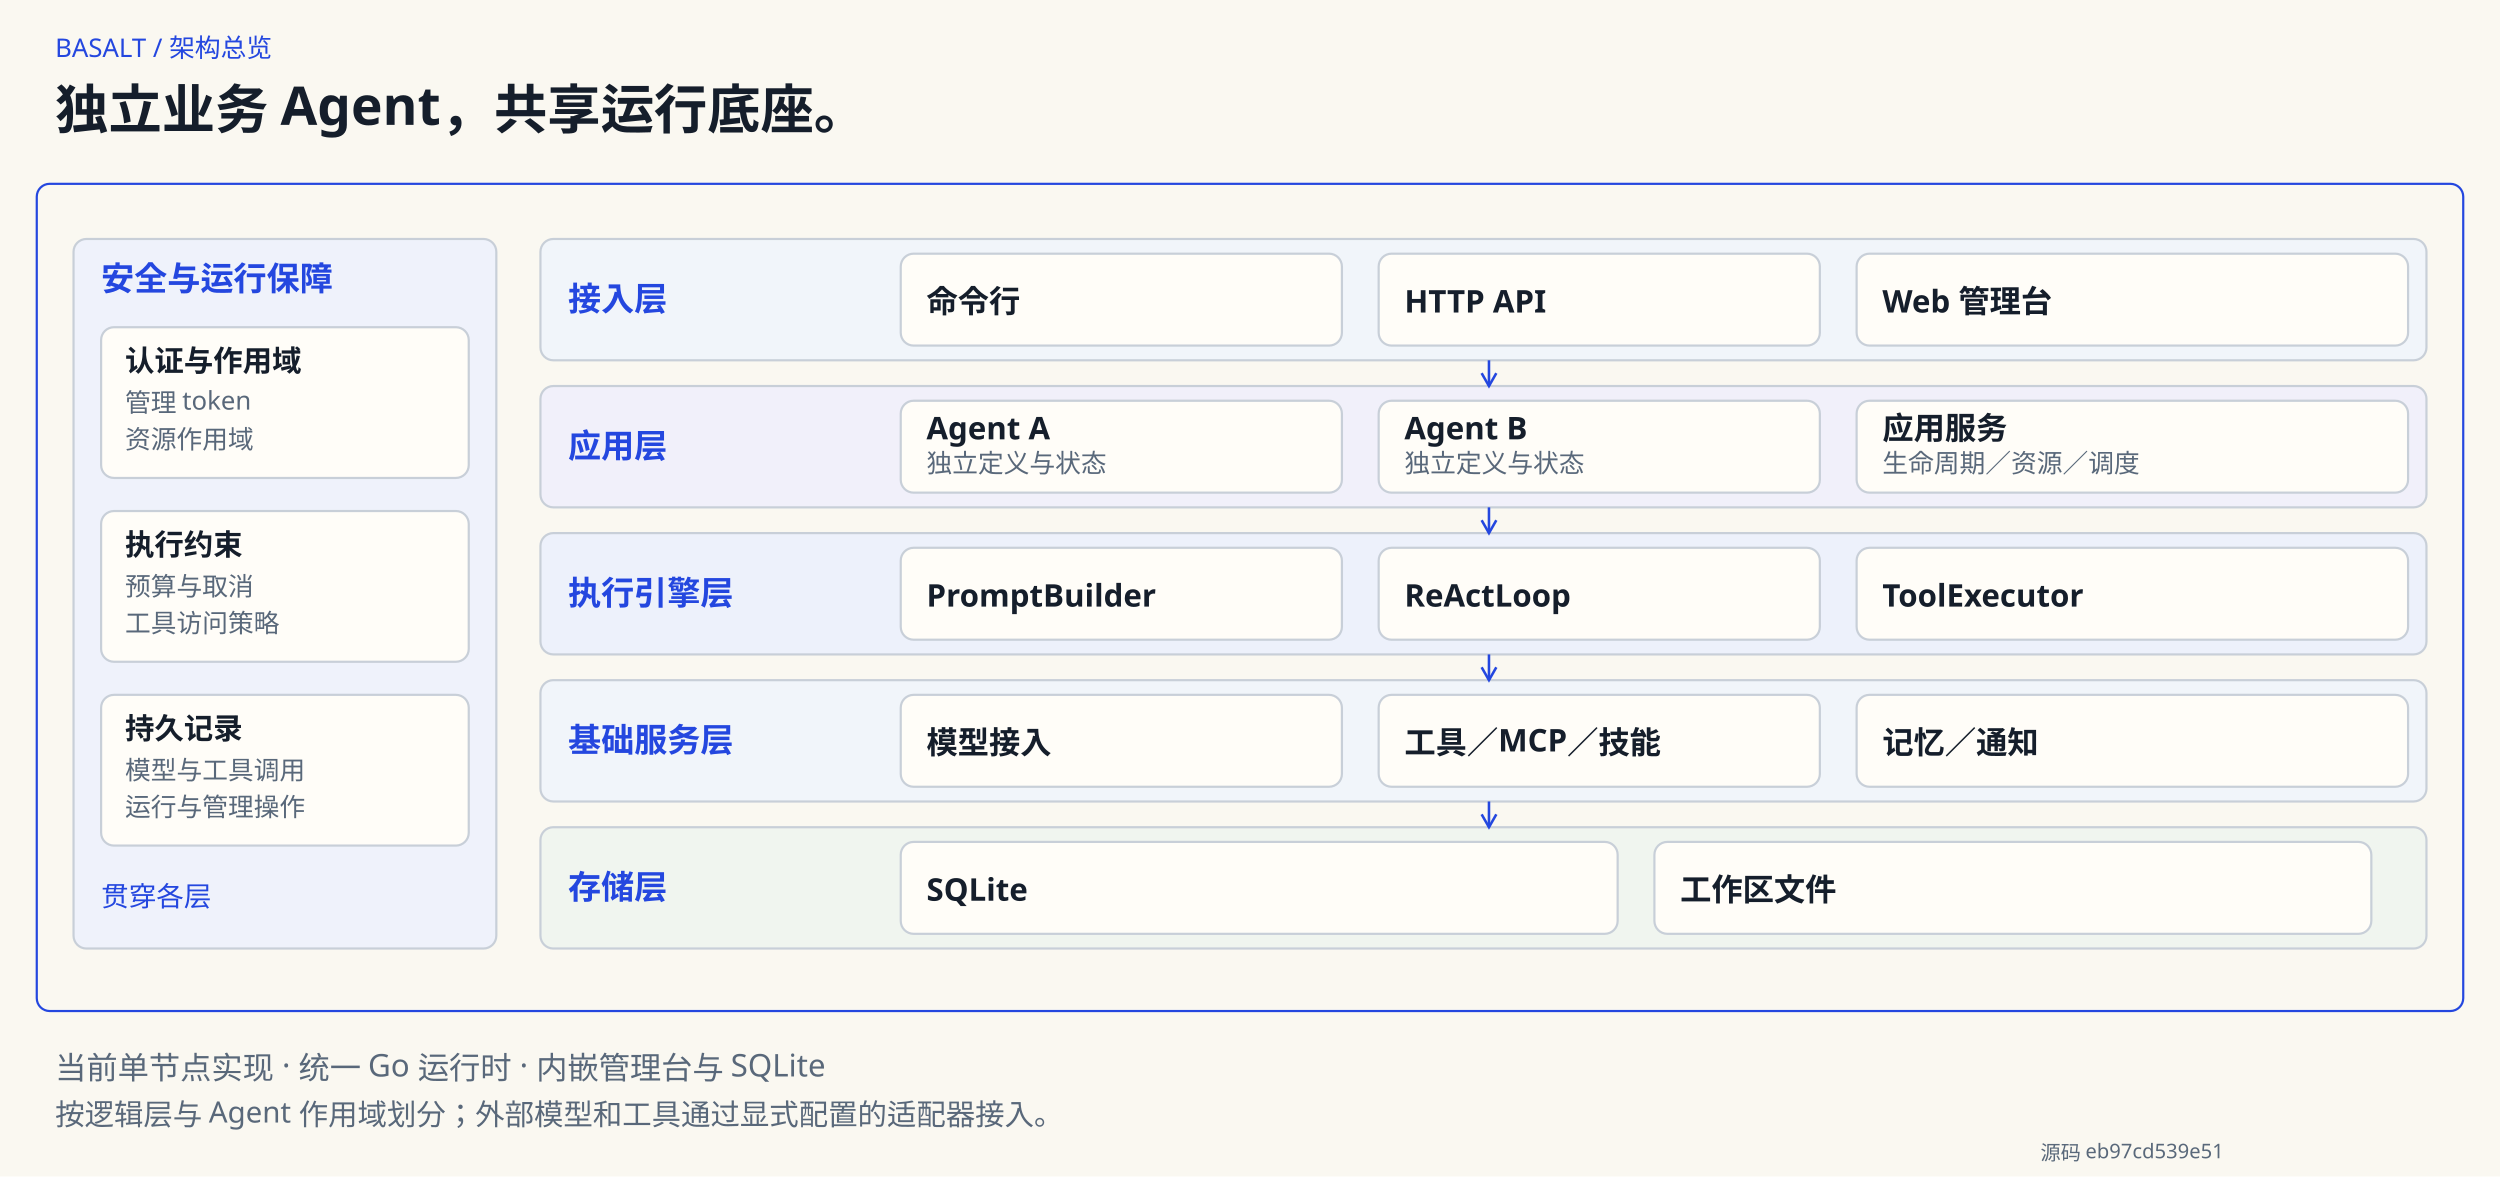
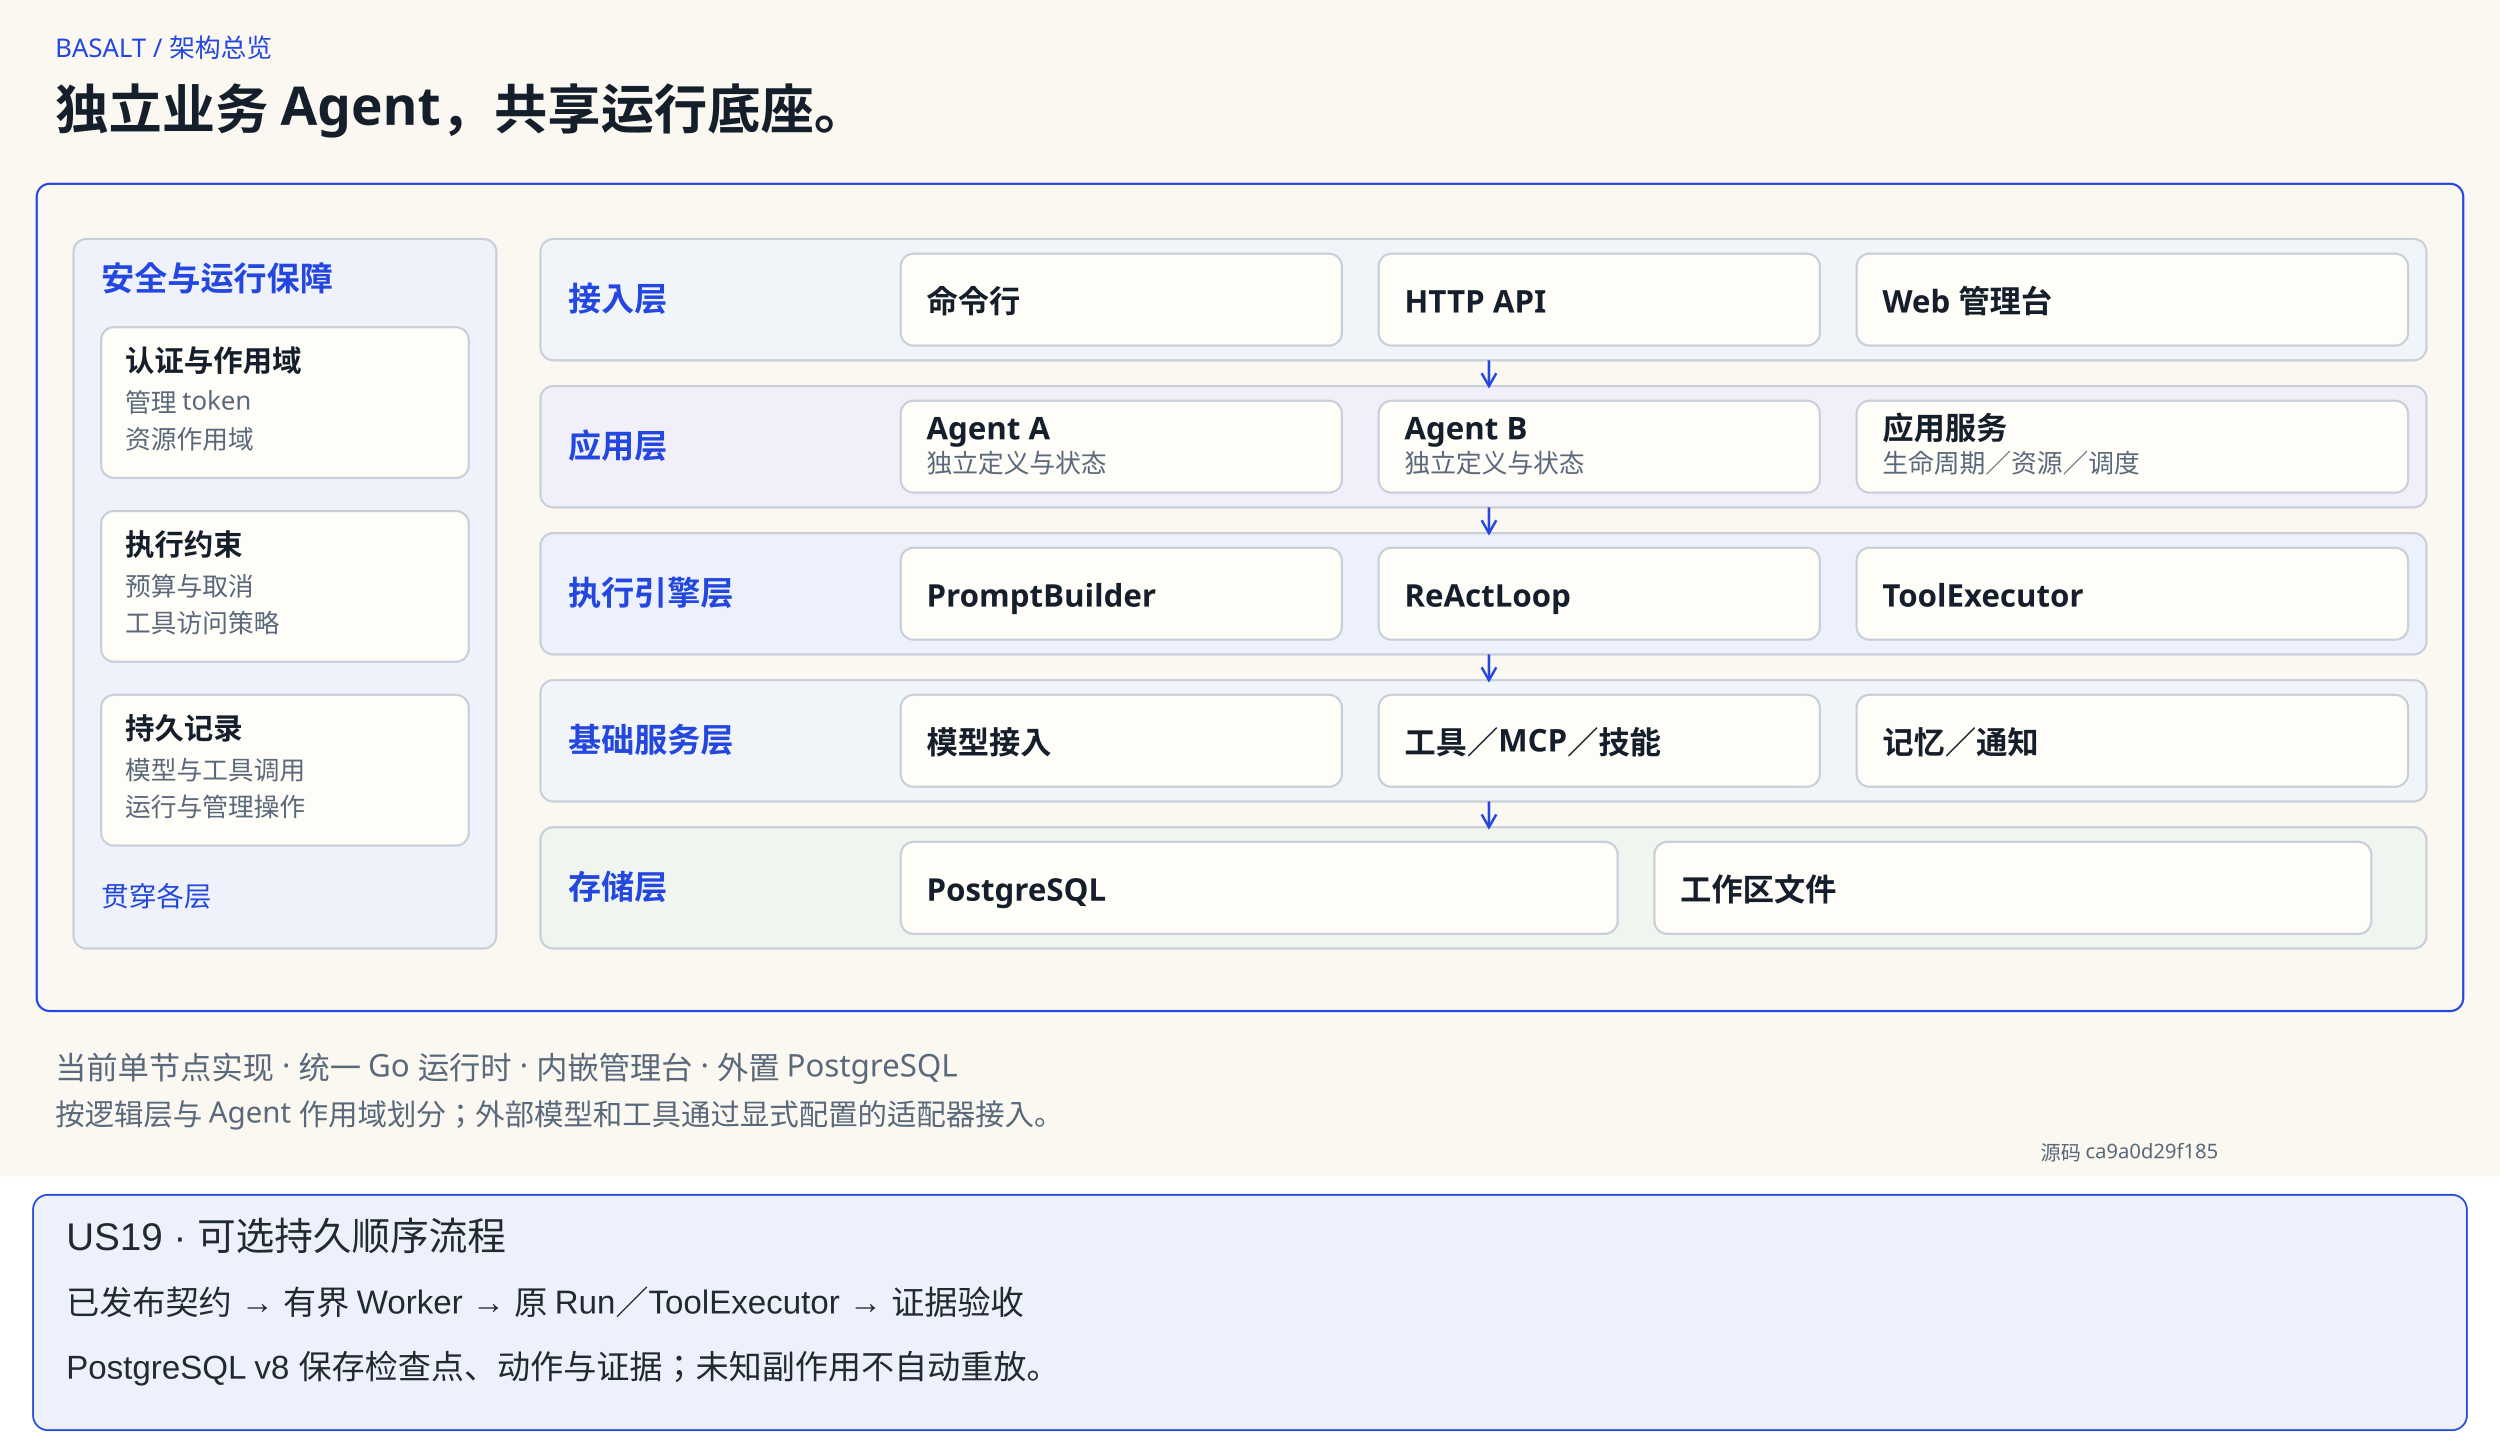
- <svg xmlns="http://www.w3.org/2000/svg" viewBox="0 0 1360 640" role="img" aria-labelledby="summary-title summary-desc" data-diagram-id="system-architecture" data-source-commit="eb97cd539e51e2b3db15afcfcc1dfa295eaebe77">
+ <svg xmlns="http://www.w3.org/2000/svg" viewBox="0 0 1360 790" role="img" aria-labelledby="summary-title summary-desc" data-diagram-id="system-architecture" data-source-commit="ca9a0d29f185a548b14b595e6068c52df1c3cdf4" data-working-tree-feature="US19">
  <rect width="1360" height="640" fill="#faf8f1" />
  <g font-family="sans-serif">
    <rect x="20" y="100" width="1320" height="450" rx="7" fill="#faf8f1" stroke="#2447df" stroke-width="1.2" />
    <rect x="40" y="130" width="230" height="386" rx="7" fill="#eff2fb" stroke="#c8cfd8" stroke-width="1.2" />
    <rect x="55" y="178" width="200" height="82" rx="7" fill="#fffdf8" stroke="#c8cfd8" stroke-width="1.2" />
    <rect x="55" y="278" width="200" height="82" rx="7" fill="#fffdf8" stroke="#c8cfd8" stroke-width="1.2" />
    <rect x="55" y="378" width="200" height="82" rx="7" fill="#fffdf8" stroke="#c8cfd8" stroke-width="1.2" />
    <rect x="294" y="130" width="1026" height="66" rx="7" fill="#f1f5fa" stroke="#c8cfd8" stroke-width="1.2" />
    <rect x="490" y="138" width="240" height="50" rx="7" fill="#fffdf8" stroke="#c8cfd8" stroke-width="1.2" />
    <rect x="750" y="138" width="240" height="50" rx="7" fill="#fffdf8" stroke="#c8cfd8" stroke-width="1.2" />
    <rect x="1010" y="138" width="300" height="50" rx="7" fill="#fffdf8" stroke="#c8cfd8" stroke-width="1.2" />
    <rect x="294" y="210" width="1026" height="66" rx="7" fill="#f1f0fa" stroke="#c8cfd8" stroke-width="1.2" />
    <rect x="490" y="218" width="240" height="50" rx="7" fill="#fffdf8" stroke="#c8cfd8" stroke-width="1.2" />
    <rect x="750" y="218" width="240" height="50" rx="7" fill="#fffdf8" stroke="#c8cfd8" stroke-width="1.2" />
    <rect x="1010" y="218" width="300" height="50" rx="7" fill="#fffdf8" stroke="#c8cfd8" stroke-width="1.2" />
    <rect x="294" y="290" width="1026" height="66" rx="7" fill="#edf1fb" stroke="#c8cfd8" stroke-width="1.2" />
    <rect x="490" y="298" width="240" height="50" rx="7" fill="#fffdf8" stroke="#c8cfd8" stroke-width="1.2" />
    <rect x="750" y="298" width="240" height="50" rx="7" fill="#fffdf8" stroke="#c8cfd8" stroke-width="1.2" />
    <rect x="1010" y="298" width="300" height="50" rx="7" fill="#fffdf8" stroke="#c8cfd8" stroke-width="1.2" />
    <rect x="294" y="370" width="1026" height="66" rx="7" fill="#f1f5fa" stroke="#c8cfd8" stroke-width="1.2" />
    <rect x="490" y="378" width="240" height="50" rx="7" fill="#fffdf8" stroke="#c8cfd8" stroke-width="1.2" />
    <rect x="750" y="378" width="240" height="50" rx="7" fill="#fffdf8" stroke="#c8cfd8" stroke-width="1.2" />
    <rect x="1010" y="378" width="300" height="50" rx="7" fill="#fffdf8" stroke="#c8cfd8" stroke-width="1.2" />
    <rect x="294" y="450" width="1026" height="66" rx="7" fill="#f0f5ef" stroke="#c8cfd8" stroke-width="1.2" />
    <rect x="490" y="458" width="390" height="50" rx="7" fill="#fffdf8" stroke="#c8cfd8" stroke-width="1.2" />
    <rect x="900" y="458" width="390" height="50" rx="7" fill="#fffdf8" stroke="#c8cfd8" stroke-width="1.2" />
    <path d="M810 196V210" fill="none" stroke="#2447df" stroke-width="1.4" />
    <path d="M806 203L810 210L814 203" fill="none" stroke="#2447df" stroke-width="1.4" />
    <path d="M810 276V290" fill="none" stroke="#2447df" stroke-width="1.4" />
    <path d="M806 283L810 290L814 283" fill="none" stroke="#2447df" stroke-width="1.4" />
    <path d="M810 356V370" fill="none" stroke="#2447df" stroke-width="1.4" />
    <path d="M806 363L810 370L814 363" fill="none" stroke="#2447df" stroke-width="1.4" />
    <path d="M810 436V450" fill="none" stroke="#2447df" stroke-width="1.4" />
    <path d="M806 443L810 450L814 443" fill="none" stroke="#2447df" stroke-width="1.4" />
    <text x="55" y="158" font-size="18" fill="#2447df" font-weight="600">安全与运行保障</text>
    <text x="68" y="202" font-size="16" fill="#151e2b" font-weight="600">认证与作用域</text>
    <text x="68" y="224" font-size="14" fill="#59687a">管理 token</text>
    <text x="68" y="244" font-size="14" fill="#59687a">资源作用域</text>
    <text x="68" y="302" font-size="16" fill="#151e2b" font-weight="600">执行约束</text>
    <text x="68" y="324" font-size="14" fill="#59687a">预算与取消</text>
    <text x="68" y="344" font-size="14" fill="#59687a">工具访问策略</text>
    <text x="68" y="402" font-size="16" fill="#151e2b" font-weight="600">持久记录</text>
    <text x="68" y="424" font-size="14" fill="#59687a">模型与工具调用</text>
    <text x="68" y="444" font-size="14" fill="#59687a">运行与管理操作</text>
    <text x="55" y="493" font-size="15" fill="#2447df">贯穿各层</text>
    <text x="309" y="169" font-size="18" fill="#2447df" font-weight="600">接入层</text>
    <text x="504" y="170" font-size="17" fill="#151e2b" font-weight="600">命令行</text>
    <text x="764" y="170" font-size="17" fill="#151e2b" font-weight="600">HTTP API</text>
    <text x="1024" y="170" font-size="17" fill="#151e2b" font-weight="600">Web 管理台</text>
    <text x="309" y="249" font-size="18" fill="#2447df" font-weight="600">应用层</text>
    <text x="504" y="239" font-size="17" fill="#151e2b" font-weight="600">Agent A</text>
    <text x="504" y="257" font-size="14" fill="#59687a">独立定义与状态</text>
    <text x="764" y="239" font-size="17" fill="#151e2b" font-weight="600">Agent B</text>
    <text x="764" y="257" font-size="14" fill="#59687a">独立定义与状态</text>
    <text x="1024" y="239" font-size="17" fill="#151e2b" font-weight="600">应用服务</text>
    <text x="1024" y="257" font-size="14" fill="#59687a">生命周期／资源／调度</text>
    <text x="309" y="329" font-size="18" fill="#2447df" font-weight="600">执行引擎层</text>
    <text x="504" y="330" font-size="17" fill="#151e2b" font-weight="600">PromptBuilder</text>
    <text x="764" y="330" font-size="17" fill="#151e2b" font-weight="600">ReActLoop</text>
    <text x="1024" y="330" font-size="17" fill="#151e2b" font-weight="600">ToolExecutor</text>
    <text x="309" y="409" font-size="18" fill="#2447df" font-weight="600">基础服务层</text>
    <text x="504" y="410" font-size="17" fill="#151e2b" font-weight="600">模型接入</text>
    <text x="764" y="410" font-size="17" fill="#151e2b" font-weight="600">工具／MCP／技能</text>
    <text x="1024" y="410" font-size="17" fill="#151e2b" font-weight="600">记忆／通知</text>
    <text x="309" y="489" font-size="18" fill="#2447df" font-weight="600">存储层</text>
-     <text x="504" y="490" font-size="17" fill="#151e2b" font-weight="600">SQLite</text>
+     <text x="504" y="490" font-size="17" fill="#151e2b" font-weight="600">PostgreSQL</text>
    <text x="914" y="490" font-size="17" fill="#151e2b" font-weight="600">工作区文件</text>
    <text x="30" y="31" font-size="14" fill="#2447df">BASALT / 架构总览</text>
    <text x="30" y="70" font-size="29" fill="#151e2b" font-weight="600">独立业务 Agent，共享运行底座。</text>
-     <text x="30" y="587" font-size="17" fill="#59687a">当前单节点实现 · 统一 Go 运行时 · 内嵌管理台与 SQLite</text>
+     <text x="30" y="587" font-size="17" fill="#59687a">当前单节点实现 · 统一 Go 运行时 · 内嵌管理台 · 外置 PostgreSQL</text>
    <text x="30" y="612" font-size="16" fill="#59687a">按逻辑层与 Agent 作用域划分；外部模型和工具通过显式配置的适配器接入。</text>
-     <text x="1110" y="631" font-size="11" fill="#59687a">源码 eb97cd539e51</text>
+     <text x="1110" y="631" font-size="11" fill="#59687a">源码 ca9a0d29f185</text>
+   </g>
+   <g id="us19-flow" font-family="Arial, Microsoft YaHei, sans-serif">
+     <rect x="18" y="650" width="1324" height="128" rx="8" fill="#eef1fb" stroke="#244bd8" />
+     <text x="36" y="680" font-size="21" fill="#202b30">US19 · 可选持久顺序流程</text>
+     <text x="36" y="715" font-size="18" fill="#202b30">已发布契约 → 有界 Worker → 原 Run／ToolExecutor → 证据验收</text>
+     <text x="36" y="750" font-size="18" fill="#202b30">PostgreSQL v8 保存检查点、动作与证据；未知副作用不自动重放。</text>
  </g>
</svg>
